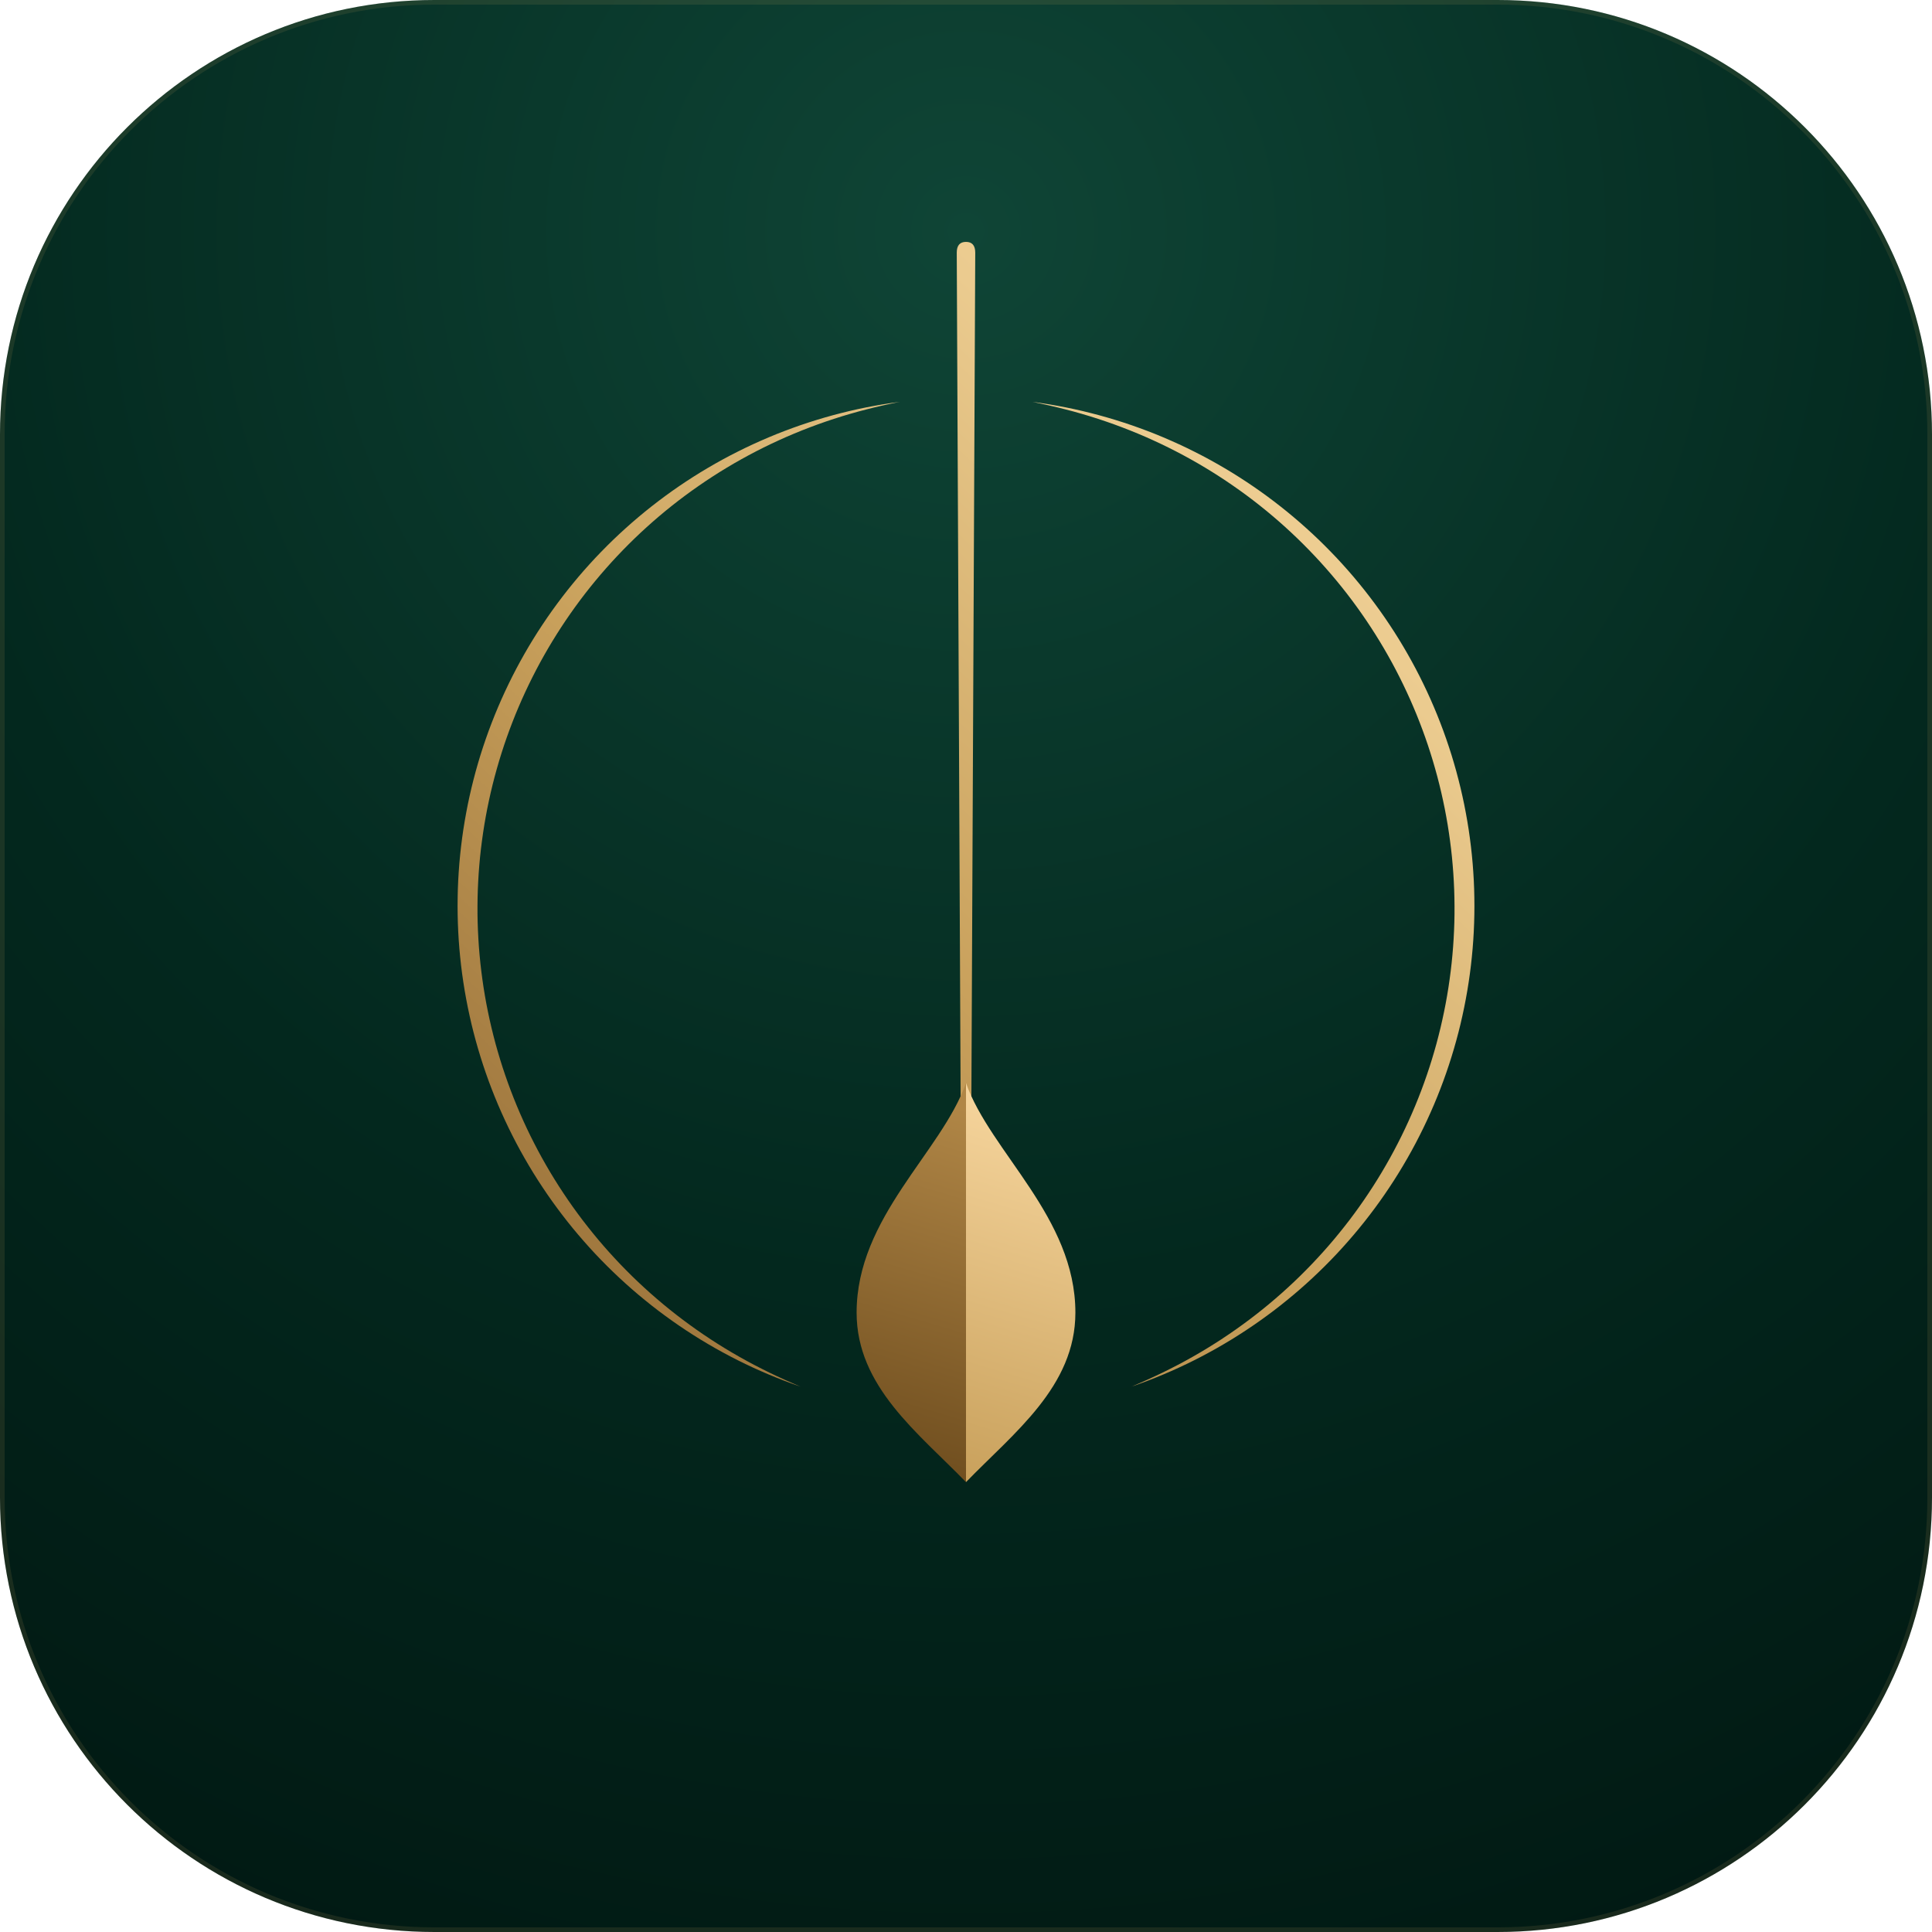
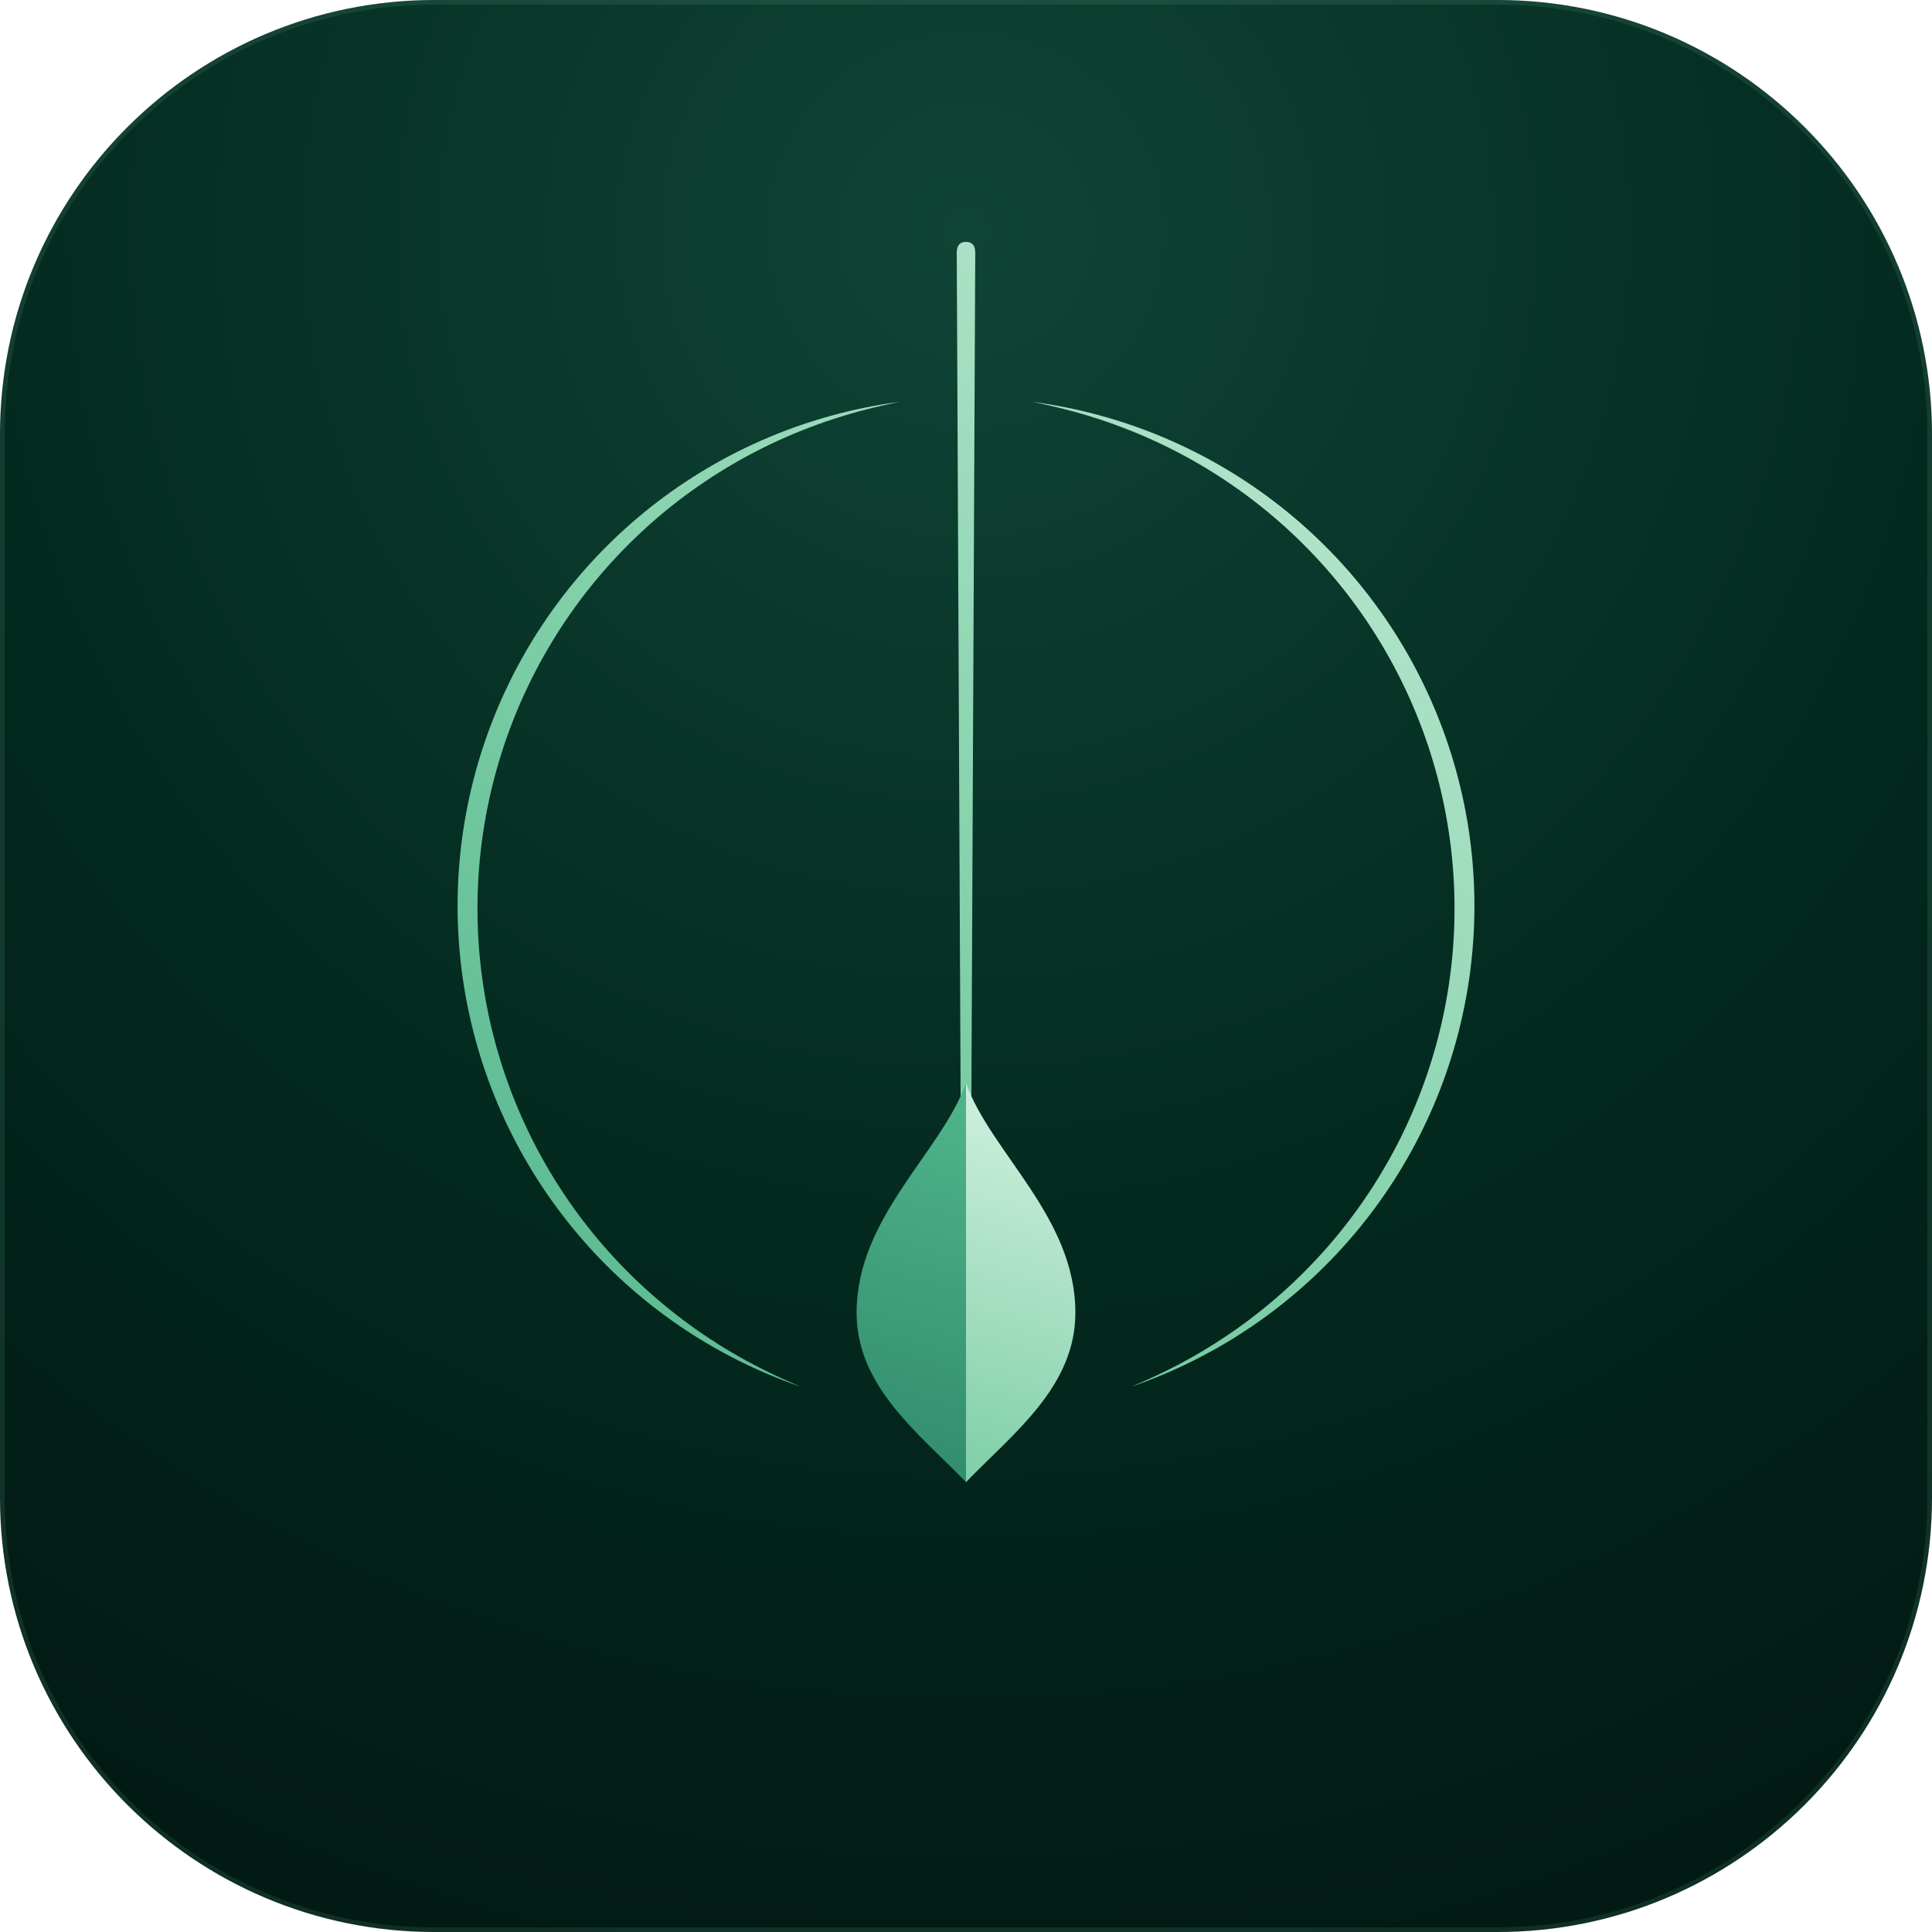
<svg xmlns="http://www.w3.org/2000/svg" viewBox="0 0 1254 1254" width="1254" height="1254" role="img" aria-label="Prumo">
  <defs>
    <radialGradient id="bg" gradientUnits="userSpaceOnUse" cx="627" cy="150" r="1250">
      <stop offset="0" stop-color="#0F4536" />
      <stop offset="0.55" stop-color="#03281E" />
      <stop offset="1" stop-color="#011812" />
    </radialGradient>
    <linearGradient id="sg" gradientUnits="userSpaceOnUse" x1="300" y1="930" x2="960" y2="230">
-       <stop offset="0" stop-color="#8C6430" />
-       <stop offset="0.45" stop-color="#C9A15C" />
-       <stop offset="0.8" stop-color="#EBCB8F" />
-       <stop offset="1" stop-color="#F7D69E" />
+       <stop offset="0" stop-color="#4FB38A" />
+       <stop offset="0.45" stop-color="#7FCFA8" />
+       <stop offset="0.8" stop-color="#A8E0C4" />
+       <stop offset="1" stop-color="#CFF0DF" />
    </linearGradient>
    <linearGradient id="sbl" gradientUnits="userSpaceOnUse" x1="556" y1="960" x2="627" y2="720">
-       <stop offset="0" stop-color="#6B4A1C" />
-       <stop offset="1" stop-color="#B08646" />
+       <stop offset="0" stop-color="#2F8A6C" />
+       <stop offset="1" stop-color="#4FB38A" />
    </linearGradient>
    <linearGradient id="sbr" gradientUnits="userSpaceOnUse" x1="627" y1="960" x2="698" y2="720">
-       <stop offset="0" stop-color="#C9A15C" />
-       <stop offset="1" stop-color="#F7D69E" />
+       <stop offset="0" stop-color="#7FCFA8" />
+       <stop offset="1" stop-color="#CFF0DF" />
    </linearGradient>
  </defs>
  <rect width="1254" height="1254" rx="282" fill="url(#bg)" />
-   <rect x="1.5" y="1.5" width="1251" height="1251" rx="280.5" fill="none" stroke="#C9A15C" stroke-opacity=".12" stroke-width="3" />
+   <rect x="1.5" y="1.5" width="1251" height="1251" rx="280.5" fill="none" stroke="#7FCFA8" stroke-opacity=".12" stroke-width="3" />
  <path d="M583.93 260.82 L578.45 261.59 L573.00 262.45 L567.55 263.40 L562.13 264.44 L556.72 265.57 L551.33 266.79 L545.96 268.11 L540.62 269.51 L535.30 271.00 L530.00 272.58 L524.73 274.25 L519.49 276.00 L514.29 277.85 L509.11 279.78 L503.96 281.79 L498.85 283.90 L493.78 286.09 L488.74 288.36 L483.75 290.71 L478.79 293.16 L473.87 295.68 L469.00 298.28 L464.17 300.97 L459.39 303.74 L454.65 306.58 L449.96 309.51 L445.33 312.51 L440.74 315.59 L436.20 318.75 L431.72 321.98 L427.30 325.29 L422.93 328.67 L418.61 332.12 L414.36 335.65 L410.16 339.24 L406.03 342.91 L401.95 346.64 L397.94 350.44 L394.00 354.31 L390.12 358.25 L386.30 362.24 L382.56 366.31 L378.88 370.43 L375.27 374.61 L371.74 378.86 L368.27 383.16 L364.88 387.52 L361.56 391.94 L358.31 396.41 L355.14 400.94 L352.05 405.52 L349.03 410.14 L346.09 414.82 L343.23 419.55 L340.45 424.33 L337.75 429.15 L335.13 434.01 L332.59 438.92 L330.14 443.87 L327.77 448.86 L325.48 453.89 L323.28 458.96 L321.16 464.06 L319.13 469.20 L317.18 474.37 L315.32 479.58 L313.55 484.81 L311.86 490.07 L310.27 495.36 L308.76 500.68 L307.35 506.02 L306.02 511.38 L304.78 516.77 L303.63 522.17 L302.58 527.60 L301.61 533.04 L300.73 538.49 L299.95 543.96 L299.26 549.45 L298.66 554.94 L298.15 560.44 L297.74 565.95 L297.41 571.47 L297.18 576.99 L297.05 582.51 L297.00 588.04 L297.05 593.56 L297.19 599.09 L297.42 604.61 L297.74 610.12 L298.16 615.63 L298.67 621.13 L299.27 626.63 L299.96 632.11 L300.75 637.58 L301.62 643.03 L302.59 648.47 L303.65 653.90 L304.80 659.30 L306.03 664.69 L307.36 670.05 L308.78 675.39 L310.29 680.71 L311.89 686.00 L313.57 691.26 L315.34 696.49 L317.20 701.69 L319.15 706.87 L321.18 712.00 L323.30 717.11 L325.51 722.17 L327.80 727.20 L330.17 732.19 L332.63 737.14 L335.16 742.05 L337.78 746.92 L340.49 751.74 L343.27 756.51 L346.13 761.24 L349.07 765.92 L352.09 770.54 L355.18 775.12 L358.35 779.65 L361.60 784.12 L364.92 788.53 L368.31 792.89 L371.78 797.20 L375.32 801.44 L378.93 805.62 L382.61 809.75 L386.35 813.81 L390.17 817.81 L394.05 821.74 L398.00 825.61 L402.01 829.41 L406.08 833.14 L410.22 836.81 L414.41 840.40 L418.67 843.92 L422.98 847.38 L427.35 850.76 L431.78 854.06 L436.26 857.29 L440.80 860.45 L445.39 863.53 L450.03 866.53 L454.71 869.46 L459.45 872.30 L464.23 875.07 L469.06 877.75 L473.94 880.36 L478.85 882.88 L483.81 885.32 L488.81 887.67 L493.85 889.94 L498.92 892.13 L504.03 894.23 L509.18 896.25 L514.35 898.18 L519.56 900.02 L519.56 900.02 L514.48 897.82 L509.43 895.59 L504.41 893.29 L499.43 890.92 L494.50 888.47 L489.60 885.95 L484.75 883.36 L479.95 880.69 L475.20 877.95 L470.49 875.13 L465.84 872.24 L461.23 869.28 L456.68 866.24 L452.18 863.14 L447.74 859.96 L443.35 856.72 L439.02 853.41 L434.74 850.03 L430.52 846.58 L426.37 843.07 L422.27 839.50 L418.24 835.86 L414.26 832.16 L410.36 828.40 L406.51 824.57 L402.73 820.69 L399.02 816.75 L395.37 812.76 L391.79 808.71 L388.28 804.60 L384.84 800.44 L381.47 796.23 L378.16 791.97 L374.93 787.65 L371.77 783.29 L368.69 778.88 L365.68 774.42 L362.74 769.92 L359.87 765.37 L357.08 760.78 L354.37 756.15 L351.73 751.48 L349.17 746.77 L346.69 742.02 L344.28 737.24 L341.96 732.42 L339.71 727.56 L337.54 722.67 L335.45 717.75 L333.44 712.80 L331.51 707.82 L329.66 702.81 L327.89 697.77 L326.20 692.71 L324.60 687.63 L323.08 682.52 L321.63 677.39 L320.28 672.23 L319.00 667.06 L317.81 661.87 L316.70 656.67 L315.67 651.45 L314.73 646.21 L313.87 640.96 L313.10 635.70 L312.41 630.43 L311.80 625.15 L311.28 619.86 L310.84 614.57 L310.49 609.27 L310.22 603.96 L310.03 598.65 L309.93 593.34 L309.92 588.03 L309.99 582.73 L310.14 577.42 L310.38 572.12 L310.70 566.82 L311.11 561.53 L311.59 556.24 L312.17 550.96 L312.83 545.70 L313.57 540.44 L314.39 535.20 L315.30 529.97 L316.29 524.75 L317.37 519.55 L318.52 514.37 L319.76 509.20 L321.08 504.06 L322.49 498.94 L323.97 493.83 L325.54 488.76 L327.18 483.70 L328.91 478.67 L330.72 473.67 L332.61 468.70 L334.57 463.76 L336.62 458.85 L338.74 453.97 L340.95 449.12 L343.23 444.31 L345.59 439.53 L348.02 434.79 L350.53 430.08 L353.12 425.42 L355.78 420.80 L358.52 416.21 L361.33 411.68 L364.21 407.18 L367.17 402.73 L370.20 398.32 L373.30 393.96 L376.47 389.65 L379.71 385.39 L383.02 381.18 L386.40 377.03 L389.85 372.92 L393.37 368.87 L396.95 364.87 L400.60 360.93 L404.31 357.05 L408.09 353.22 L411.93 349.45 L415.83 345.75 L419.80 342.10 L423.82 338.52 L427.91 335.00 L432.05 331.54 L436.26 328.15 L440.51 324.83 L444.83 321.57 L449.20 318.39 L453.63 315.27 L458.10 312.22 L462.63 309.24 L467.21 306.33 L471.84 303.50 L476.52 300.73 L481.25 298.05 L486.02 295.44 L490.84 292.90 L495.70 290.44 L500.61 288.06 L505.56 285.76 L510.54 283.53 L515.57 281.39 L520.64 279.32 L525.74 277.34 L530.88 275.43 L536.05 273.61 L541.26 271.87 L546.49 270.21 L551.76 268.64 L557.06 267.14 L562.38 265.73 L567.74 264.40 L573.11 263.14 L578.51 261.96 L583.93 260.82 Z" fill="url(#sg)" />
  <path d="M670.07 260.82 L675.55 261.59 L681.00 262.45 L686.45 263.40 L691.87 264.44 L697.28 265.57 L702.67 266.79 L708.04 268.11 L713.38 269.51 L718.70 271.00 L724.00 272.58 L729.27 274.25 L734.51 276.00 L739.71 277.85 L744.89 279.78 L750.04 281.79 L755.15 283.90 L760.22 286.09 L765.26 288.36 L770.25 290.71 L775.21 293.16 L780.13 295.68 L785.00 298.28 L789.83 300.97 L794.61 303.74 L799.35 306.58 L804.04 309.51 L808.67 312.51 L813.26 315.59 L817.80 318.75 L822.28 321.98 L826.70 325.29 L831.07 328.67 L835.39 332.12 L839.64 335.65 L843.84 339.24 L847.97 342.91 L852.05 346.64 L856.06 350.44 L860.00 354.31 L863.88 358.25 L867.70 362.24 L871.44 366.31 L875.12 370.43 L878.73 374.61 L882.26 378.86 L885.73 383.16 L889.12 387.52 L892.44 391.94 L895.69 396.41 L898.86 400.94 L901.95 405.52 L904.97 410.14 L907.91 414.82 L910.77 419.55 L913.55 424.33 L916.25 429.15 L918.87 434.01 L921.41 438.92 L923.86 443.87 L926.23 448.86 L928.52 453.89 L930.72 458.96 L932.84 464.06 L934.87 469.20 L936.82 474.37 L938.68 479.58 L940.45 484.81 L942.14 490.07 L943.73 495.36 L945.24 500.68 L946.65 506.02 L947.98 511.38 L949.22 516.77 L950.37 522.17 L951.42 527.60 L952.39 533.04 L953.27 538.49 L954.05 543.96 L954.74 549.45 L955.34 554.94 L955.85 560.44 L956.26 565.95 L956.59 571.47 L956.82 576.99 L956.95 582.51 L957.00 588.04 L956.95 593.56 L956.81 599.09 L956.58 604.61 L956.26 610.12 L955.84 615.63 L955.33 621.13 L954.73 626.63 L954.04 632.11 L953.25 637.58 L952.38 643.03 L951.41 648.47 L950.35 653.90 L949.20 659.30 L947.97 664.69 L946.64 670.05 L945.22 675.39 L943.71 680.71 L942.11 686.00 L940.43 691.26 L938.66 696.49 L936.80 701.69 L934.85 706.87 L932.82 712.00 L930.70 717.11 L928.49 722.17 L926.20 727.20 L923.83 732.19 L921.37 737.14 L918.84 742.05 L916.22 746.92 L913.51 751.74 L910.73 756.51 L907.87 761.24 L904.93 765.92 L901.91 770.54 L898.82 775.12 L895.65 779.65 L892.40 784.12 L889.08 788.53 L885.69 792.89 L882.22 797.20 L878.68 801.44 L875.07 805.62 L871.39 809.75 L867.65 813.81 L863.83 817.81 L859.95 821.74 L856.00 825.61 L851.99 829.41 L847.92 833.14 L843.78 836.81 L839.59 840.40 L835.33 843.92 L831.02 847.38 L826.65 850.76 L822.22 854.06 L817.74 857.29 L813.20 860.45 L808.61 863.53 L803.97 866.53 L799.29 869.46 L794.55 872.30 L789.77 875.07 L784.94 877.75 L780.06 880.36 L775.15 882.88 L770.19 885.32 L765.19 887.67 L760.15 889.94 L755.08 892.13 L749.97 894.23 L744.82 896.25 L739.65 898.18 L734.44 900.02 L734.44 900.02 L739.52 897.82 L744.57 895.59 L749.59 893.29 L754.57 890.92 L759.50 888.47 L764.40 885.95 L769.25 883.36 L774.05 880.69 L778.80 877.95 L783.51 875.13 L788.16 872.24 L792.77 869.28 L797.32 866.24 L801.82 863.14 L806.26 859.96 L810.65 856.72 L814.98 853.41 L819.26 850.03 L823.48 846.58 L827.63 843.07 L831.73 839.50 L835.76 835.86 L839.74 832.16 L843.64 828.40 L847.49 824.57 L851.27 820.69 L854.98 816.75 L858.63 812.76 L862.21 808.71 L865.72 804.60 L869.16 800.44 L872.53 796.23 L875.84 791.97 L879.07 787.65 L882.23 783.29 L885.31 778.88 L888.32 774.42 L891.26 769.92 L894.13 765.37 L896.92 760.78 L899.63 756.15 L902.27 751.48 L904.83 746.77 L907.31 742.02 L909.72 737.24 L912.04 732.42 L914.29 727.56 L916.46 722.67 L918.55 717.75 L920.56 712.80 L922.49 707.82 L924.34 702.81 L926.11 697.77 L927.80 692.71 L929.40 687.63 L930.92 682.52 L932.37 677.39 L933.72 672.23 L935.00 667.06 L936.19 661.87 L937.30 656.67 L938.33 651.45 L939.27 646.21 L940.13 640.96 L940.90 635.70 L941.59 630.43 L942.20 625.15 L942.72 619.86 L943.16 614.57 L943.51 609.27 L943.78 603.96 L943.97 598.65 L944.07 593.34 L944.08 588.03 L944.01 582.73 L943.86 577.42 L943.62 572.12 L943.30 566.82 L942.89 561.53 L942.41 556.24 L941.83 550.96 L941.17 545.70 L940.43 540.44 L939.61 535.20 L938.70 529.97 L937.71 524.75 L936.63 519.55 L935.48 514.37 L934.24 509.20 L932.92 504.06 L931.51 498.94 L930.03 493.83 L928.46 488.76 L926.82 483.70 L925.09 478.67 L923.28 473.67 L921.39 468.70 L919.43 463.76 L917.38 458.85 L915.26 453.97 L913.05 449.12 L910.77 444.31 L908.41 439.53 L905.98 434.79 L903.47 430.08 L900.88 425.42 L898.22 420.80 L895.48 416.21 L892.67 411.68 L889.79 407.18 L886.83 402.73 L883.80 398.32 L880.70 393.96 L877.53 389.65 L874.29 385.39 L870.98 381.18 L867.60 377.03 L864.15 372.92 L860.63 368.87 L857.05 364.87 L853.40 360.93 L849.69 357.05 L845.91 353.22 L842.07 349.45 L838.17 345.75 L834.20 342.10 L830.18 338.52 L826.09 335.00 L821.95 331.54 L817.74 328.15 L813.49 324.83 L809.17 321.57 L804.80 318.39 L800.37 315.27 L795.90 312.22 L791.37 309.24 L786.79 306.33 L782.16 303.50 L777.48 300.73 L772.75 298.05 L767.98 295.44 L763.16 292.90 L758.30 290.44 L753.39 288.06 L748.44 285.76 L743.46 283.53 L738.43 281.39 L733.36 279.32 L728.26 277.34 L723.12 275.43 L717.95 273.61 L712.74 271.87 L707.51 270.21 L702.24 268.64 L696.94 267.14 L691.62 265.73 L686.26 264.40 L680.89 263.14 L675.49 261.96 L670.07 260.82 Z" fill="url(#sg)" />
  <path d="M621 164 Q621 157 627 157 Q633 157 633 164 L630.5 712 L623.5 712 Z" fill="url(#sg)" />
  <path d="M627 703 C611 748 556 790 556 852 C556 900 596 930 627 962 Z" fill="url(#sbl)" />
  <path d="M627 703 C643 748 698 790 698 852 C698 900 658 930 627 962 Z" fill="url(#sbr)" />
</svg>
